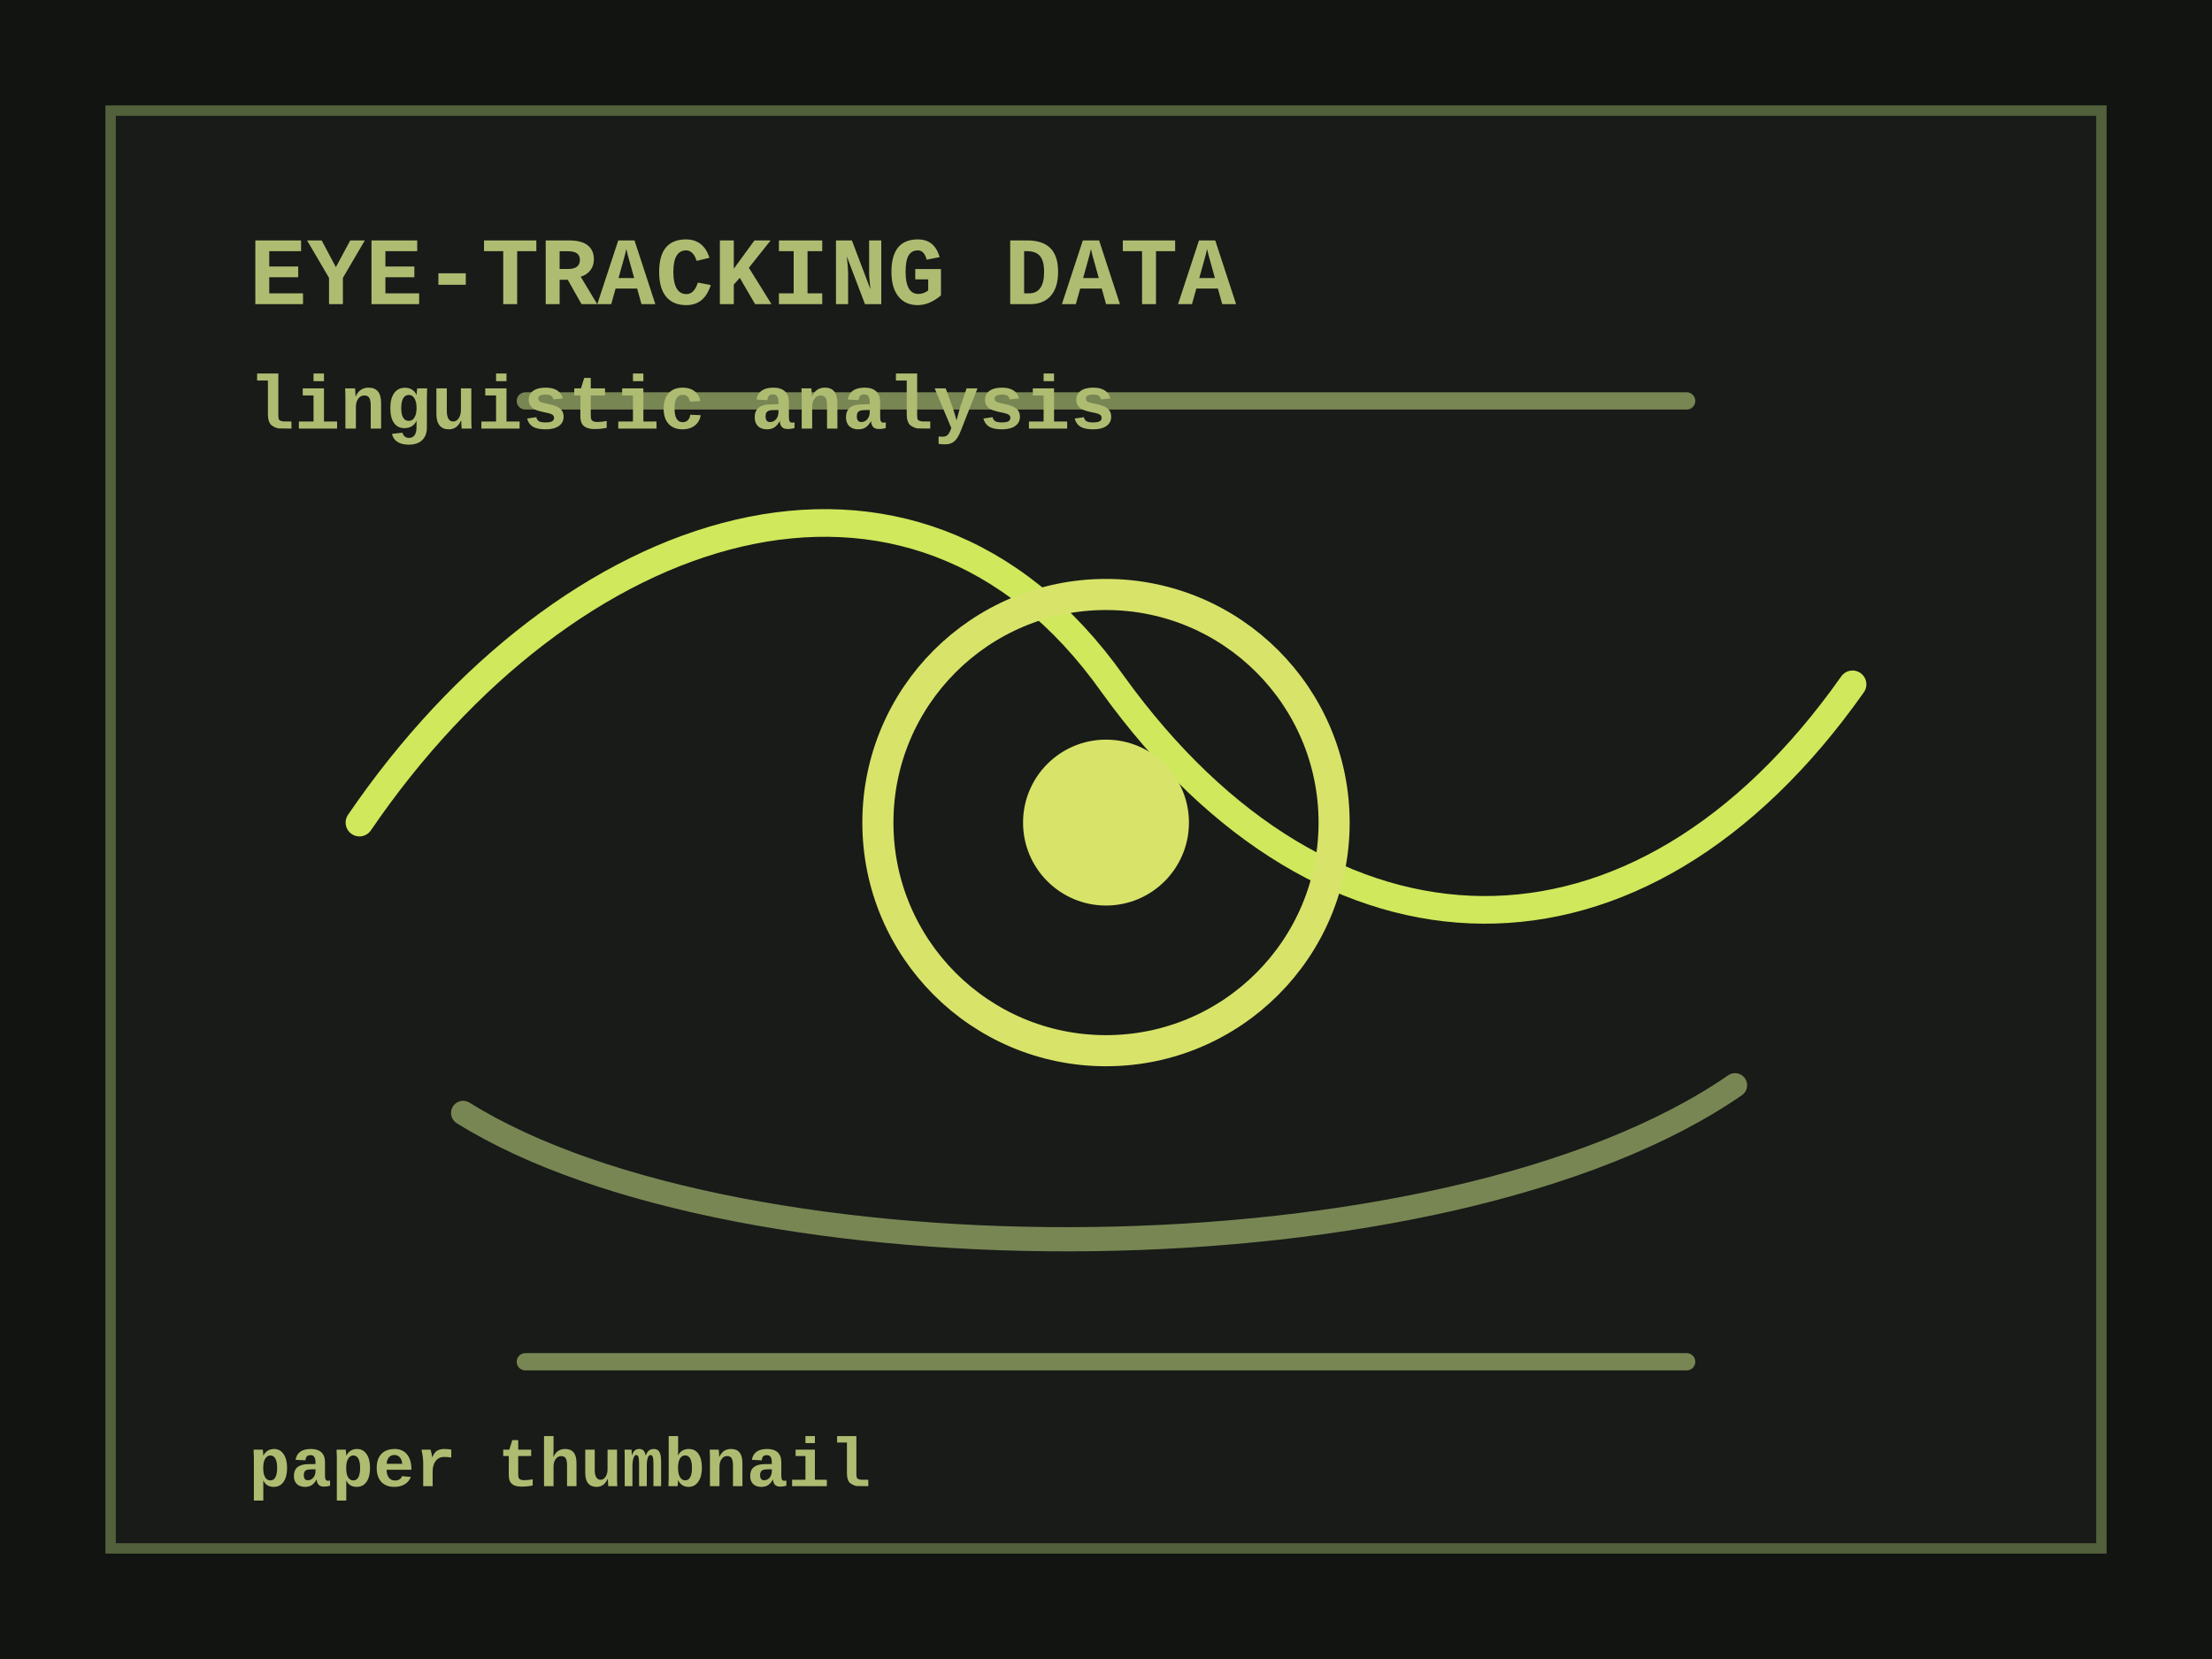
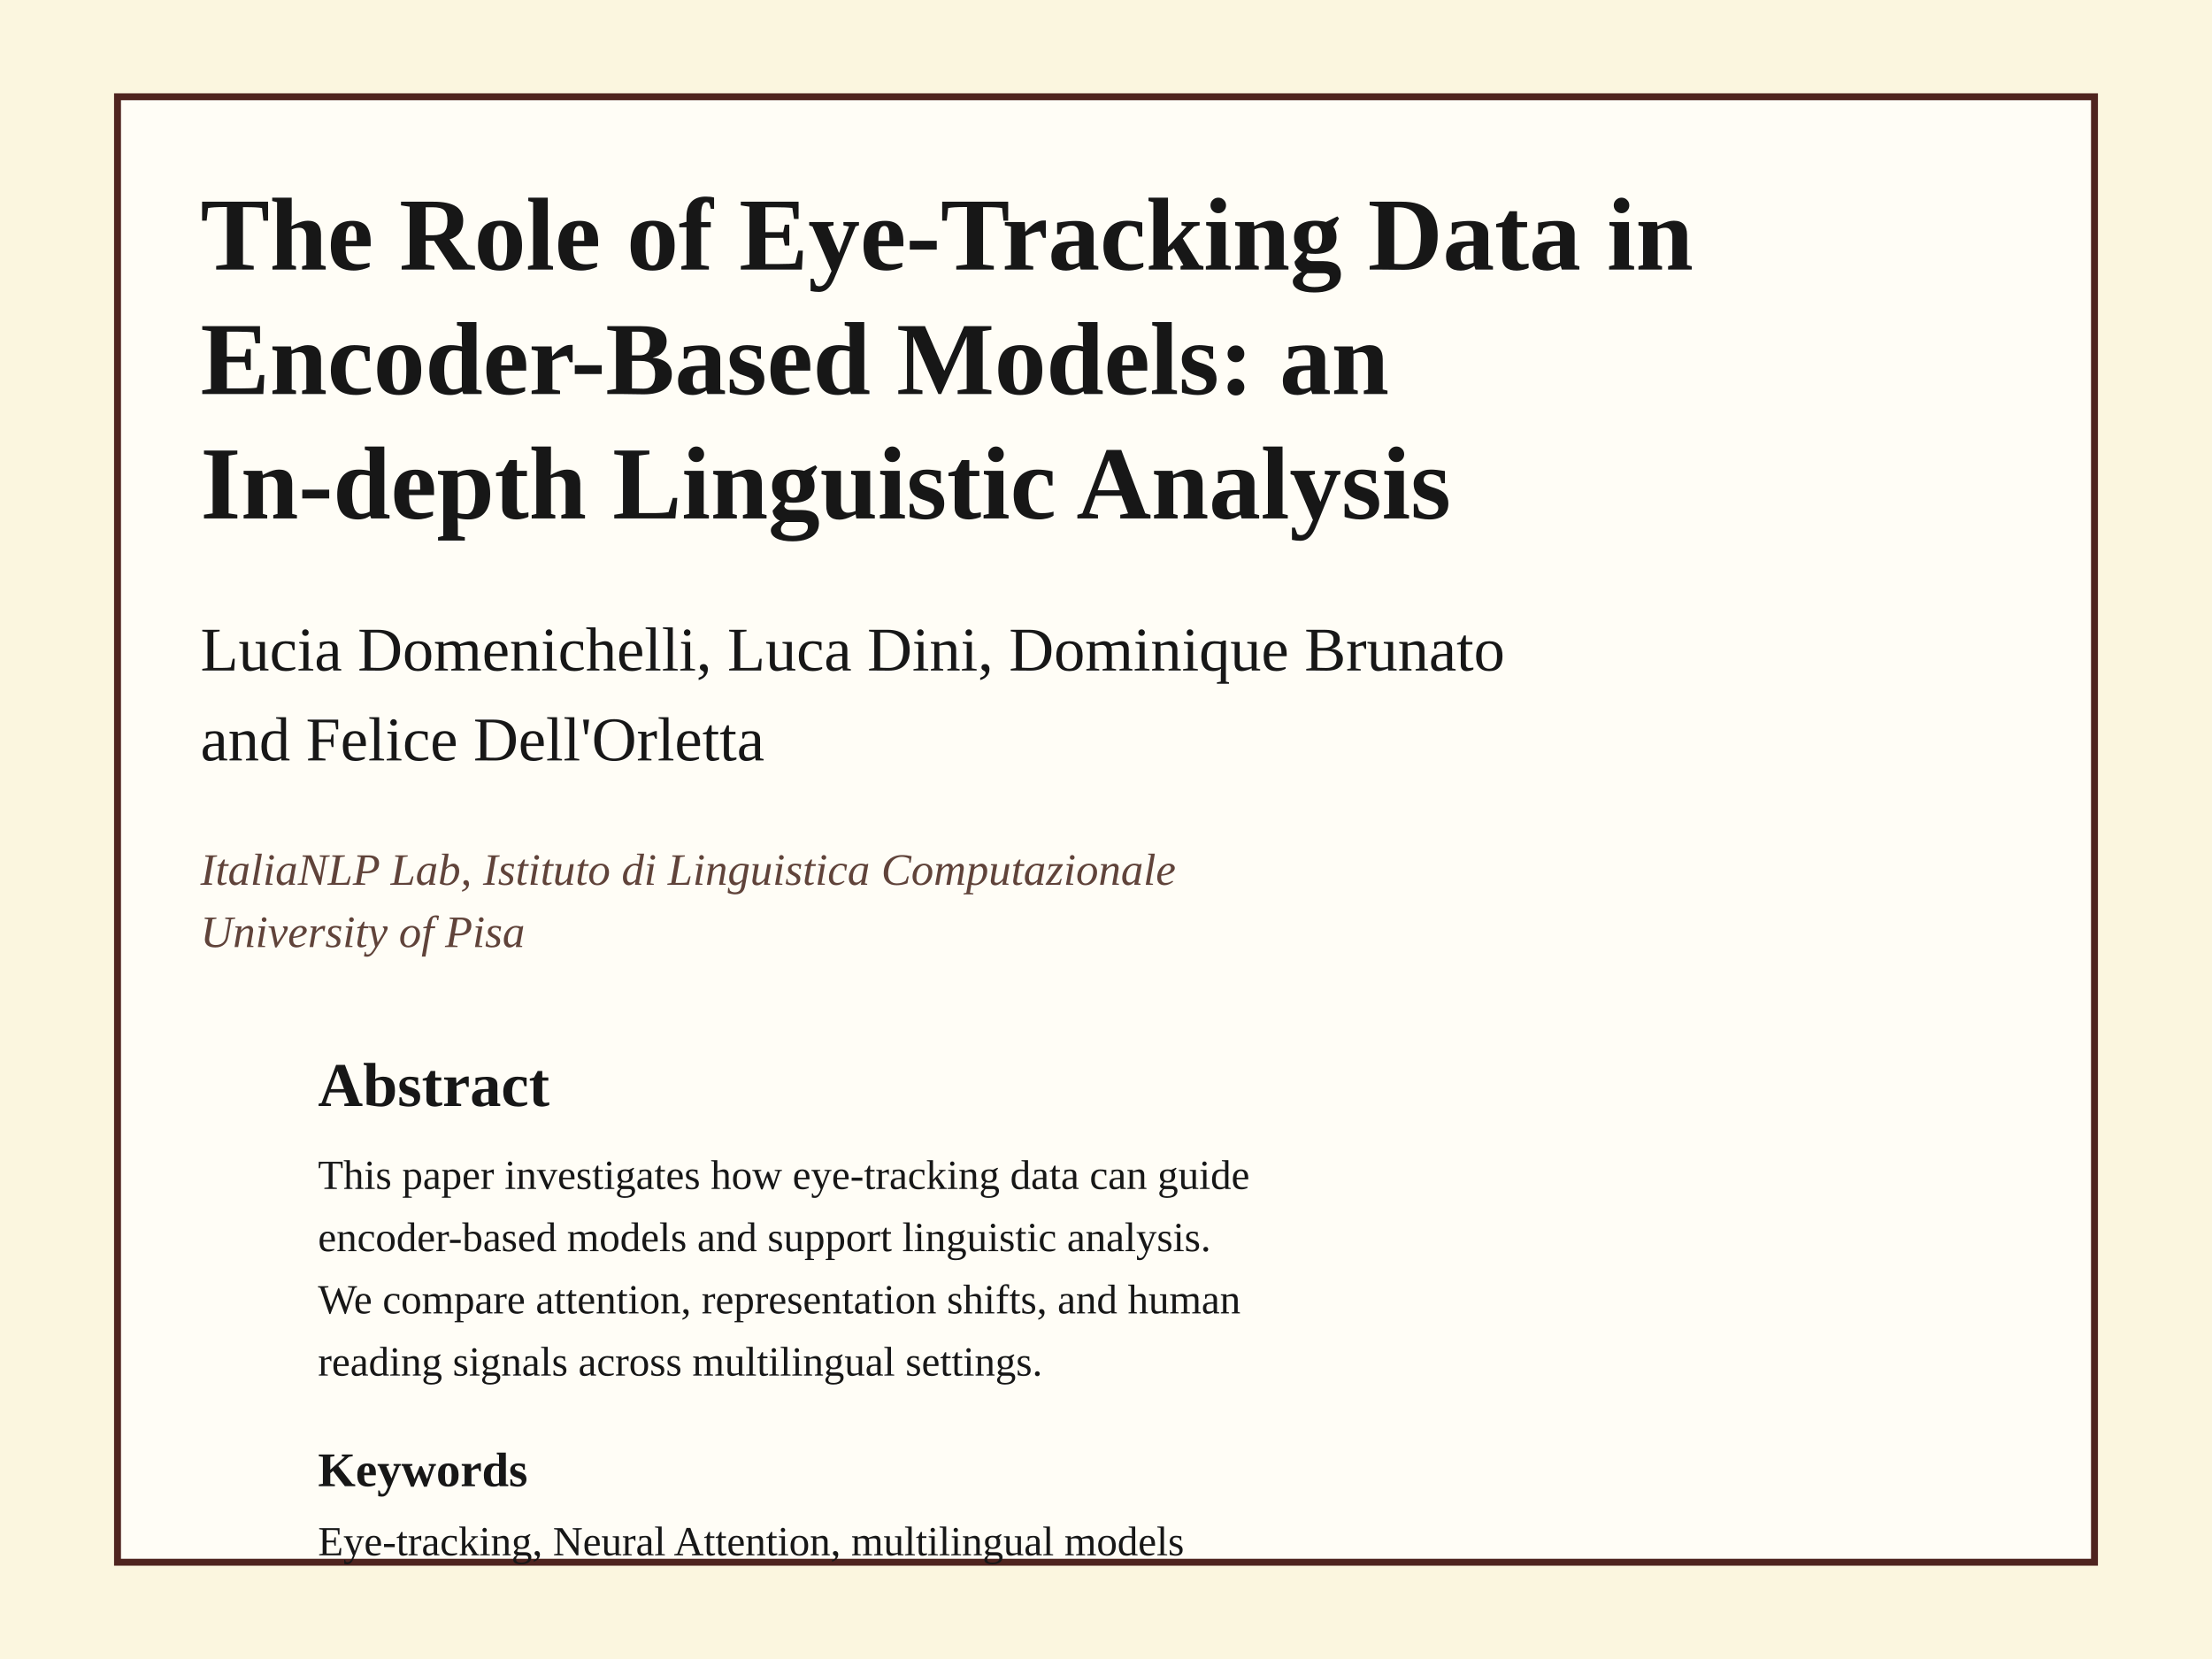
<svg xmlns="http://www.w3.org/2000/svg" viewBox="0 0 640 480" role="img" aria-labelledby="title desc">
-   <rect width="640" height="480" fill="#121412" />
-   <rect x="32" y="32" width="576" height="416" fill="#181b17" stroke="#52613b" stroke-width="3" />
-   <g fill="none" stroke="#cfe85c" stroke-linecap="round" stroke-linejoin="round">
-     <path d="M104 238 C164 150 264 116 322 198 C384 284 474 286 536 198" stroke-width="8" />
-     <path d="M134 322 C214 372 418 372 502 314" stroke="#788654" stroke-width="7" />
-     <path d="M152 116 H488" stroke="#788654" stroke-width="5" />
-     <path d="M152 394 H488" stroke="#788654" stroke-width="5" />
+   <rect width="640" height="480" fill="#fbf6df" />
+   <rect x="34" y="28" width="572" height="424" fill="#fffdf6" stroke="#4f241f" stroke-width="2" />
+   <g fill="#171717" font-family="Georgia, 'Times New Roman', serif">
+     <text x="58" y="78" font-size="30" font-weight="700">The Role of Eye-Tracking Data in</text>
+     <text x="58" y="114" font-size="30" font-weight="700">Encoder-Based Models: an</text>
+     <text x="58" y="150" font-size="30" font-weight="700">In-depth Linguistic Analysis</text>
+     <text x="58" y="194" font-size="18">Lucia Domenichelli, Luca Dini, Dominique Brunato</text>
+     <text x="58" y="220" font-size="18">and Felice Dell'Orletta</text>
  </g>
-   <circle cx="320" cy="238" r="66" fill="none" stroke="#d8e36a" stroke-width="9" />
-   <circle cx="320" cy="238" r="24" fill="#d8e36a" />
-   <g fill="#aebc72" font-family="Courier New, monospace" font-weight="700">
-     <text x="72" y="88" font-size="28">EYE-TRACKING DATA</text>
-     <text x="72" y="124" font-size="22">linguistic analysis</text>
-     <text x="72" y="430" font-size="20">paper thumbnail</text>
+   <g fill="#60433a" font-family="Georgia, 'Times New Roman', serif">
+     <text x="58" y="256" font-size="13" font-style="italic">ItaliaNLP Lab, Istituto di Linguistica Computazionale</text>
+     <text x="58" y="274" font-size="13" font-style="italic">University of Pisa</text>
+   </g>
+   <g fill="#171717" font-family="Georgia, 'Times New Roman', serif">
+     <text x="92" y="320" font-size="18" font-weight="700">Abstract</text>
+     <text x="92" y="344" font-size="12">This paper investigates how eye-tracking data can guide</text>
+     <text x="92" y="362" font-size="12">encoder-based models and support linguistic analysis.</text>
+     <text x="92" y="380" font-size="12">We compare attention, representation shifts, and human</text>
+     <text x="92" y="398" font-size="12">reading signals across multilingual settings.</text>
+     <text x="92" y="430" font-size="14" font-weight="700">Keywords</text>
+     <text x="92" y="450" font-size="12">Eye-tracking, Neural Attention, multilingual models</text>
  </g>
</svg>
